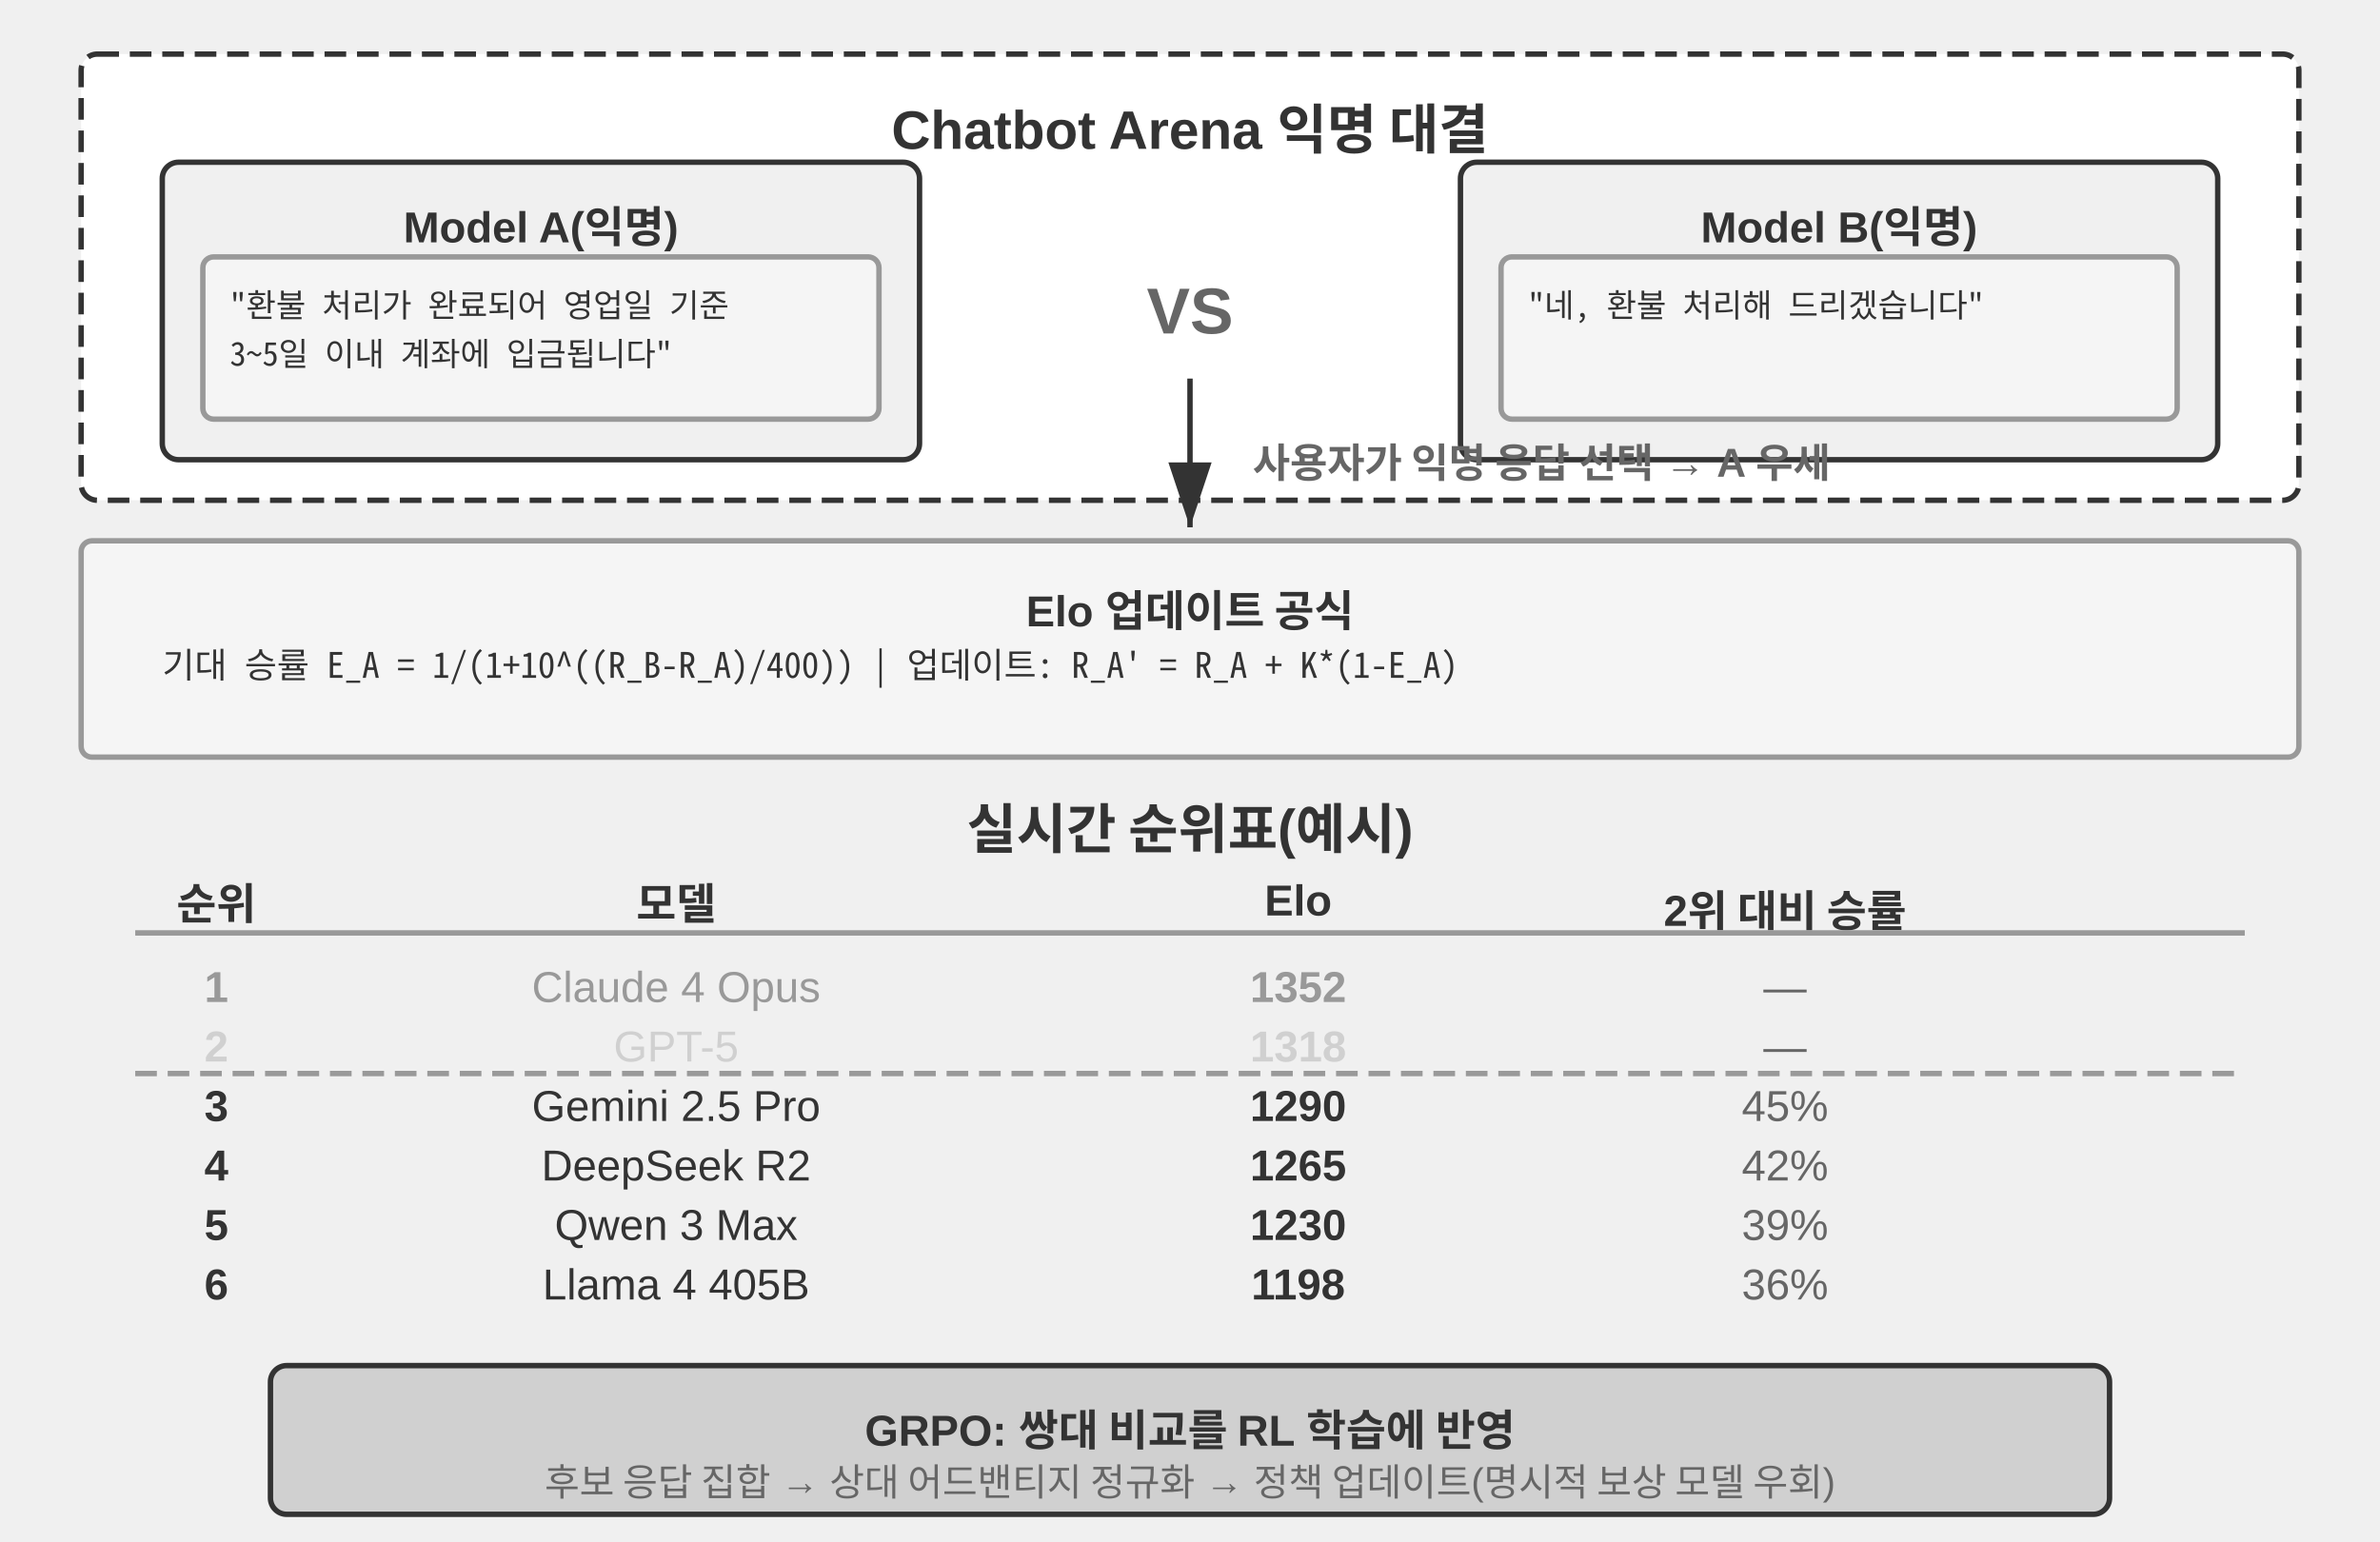
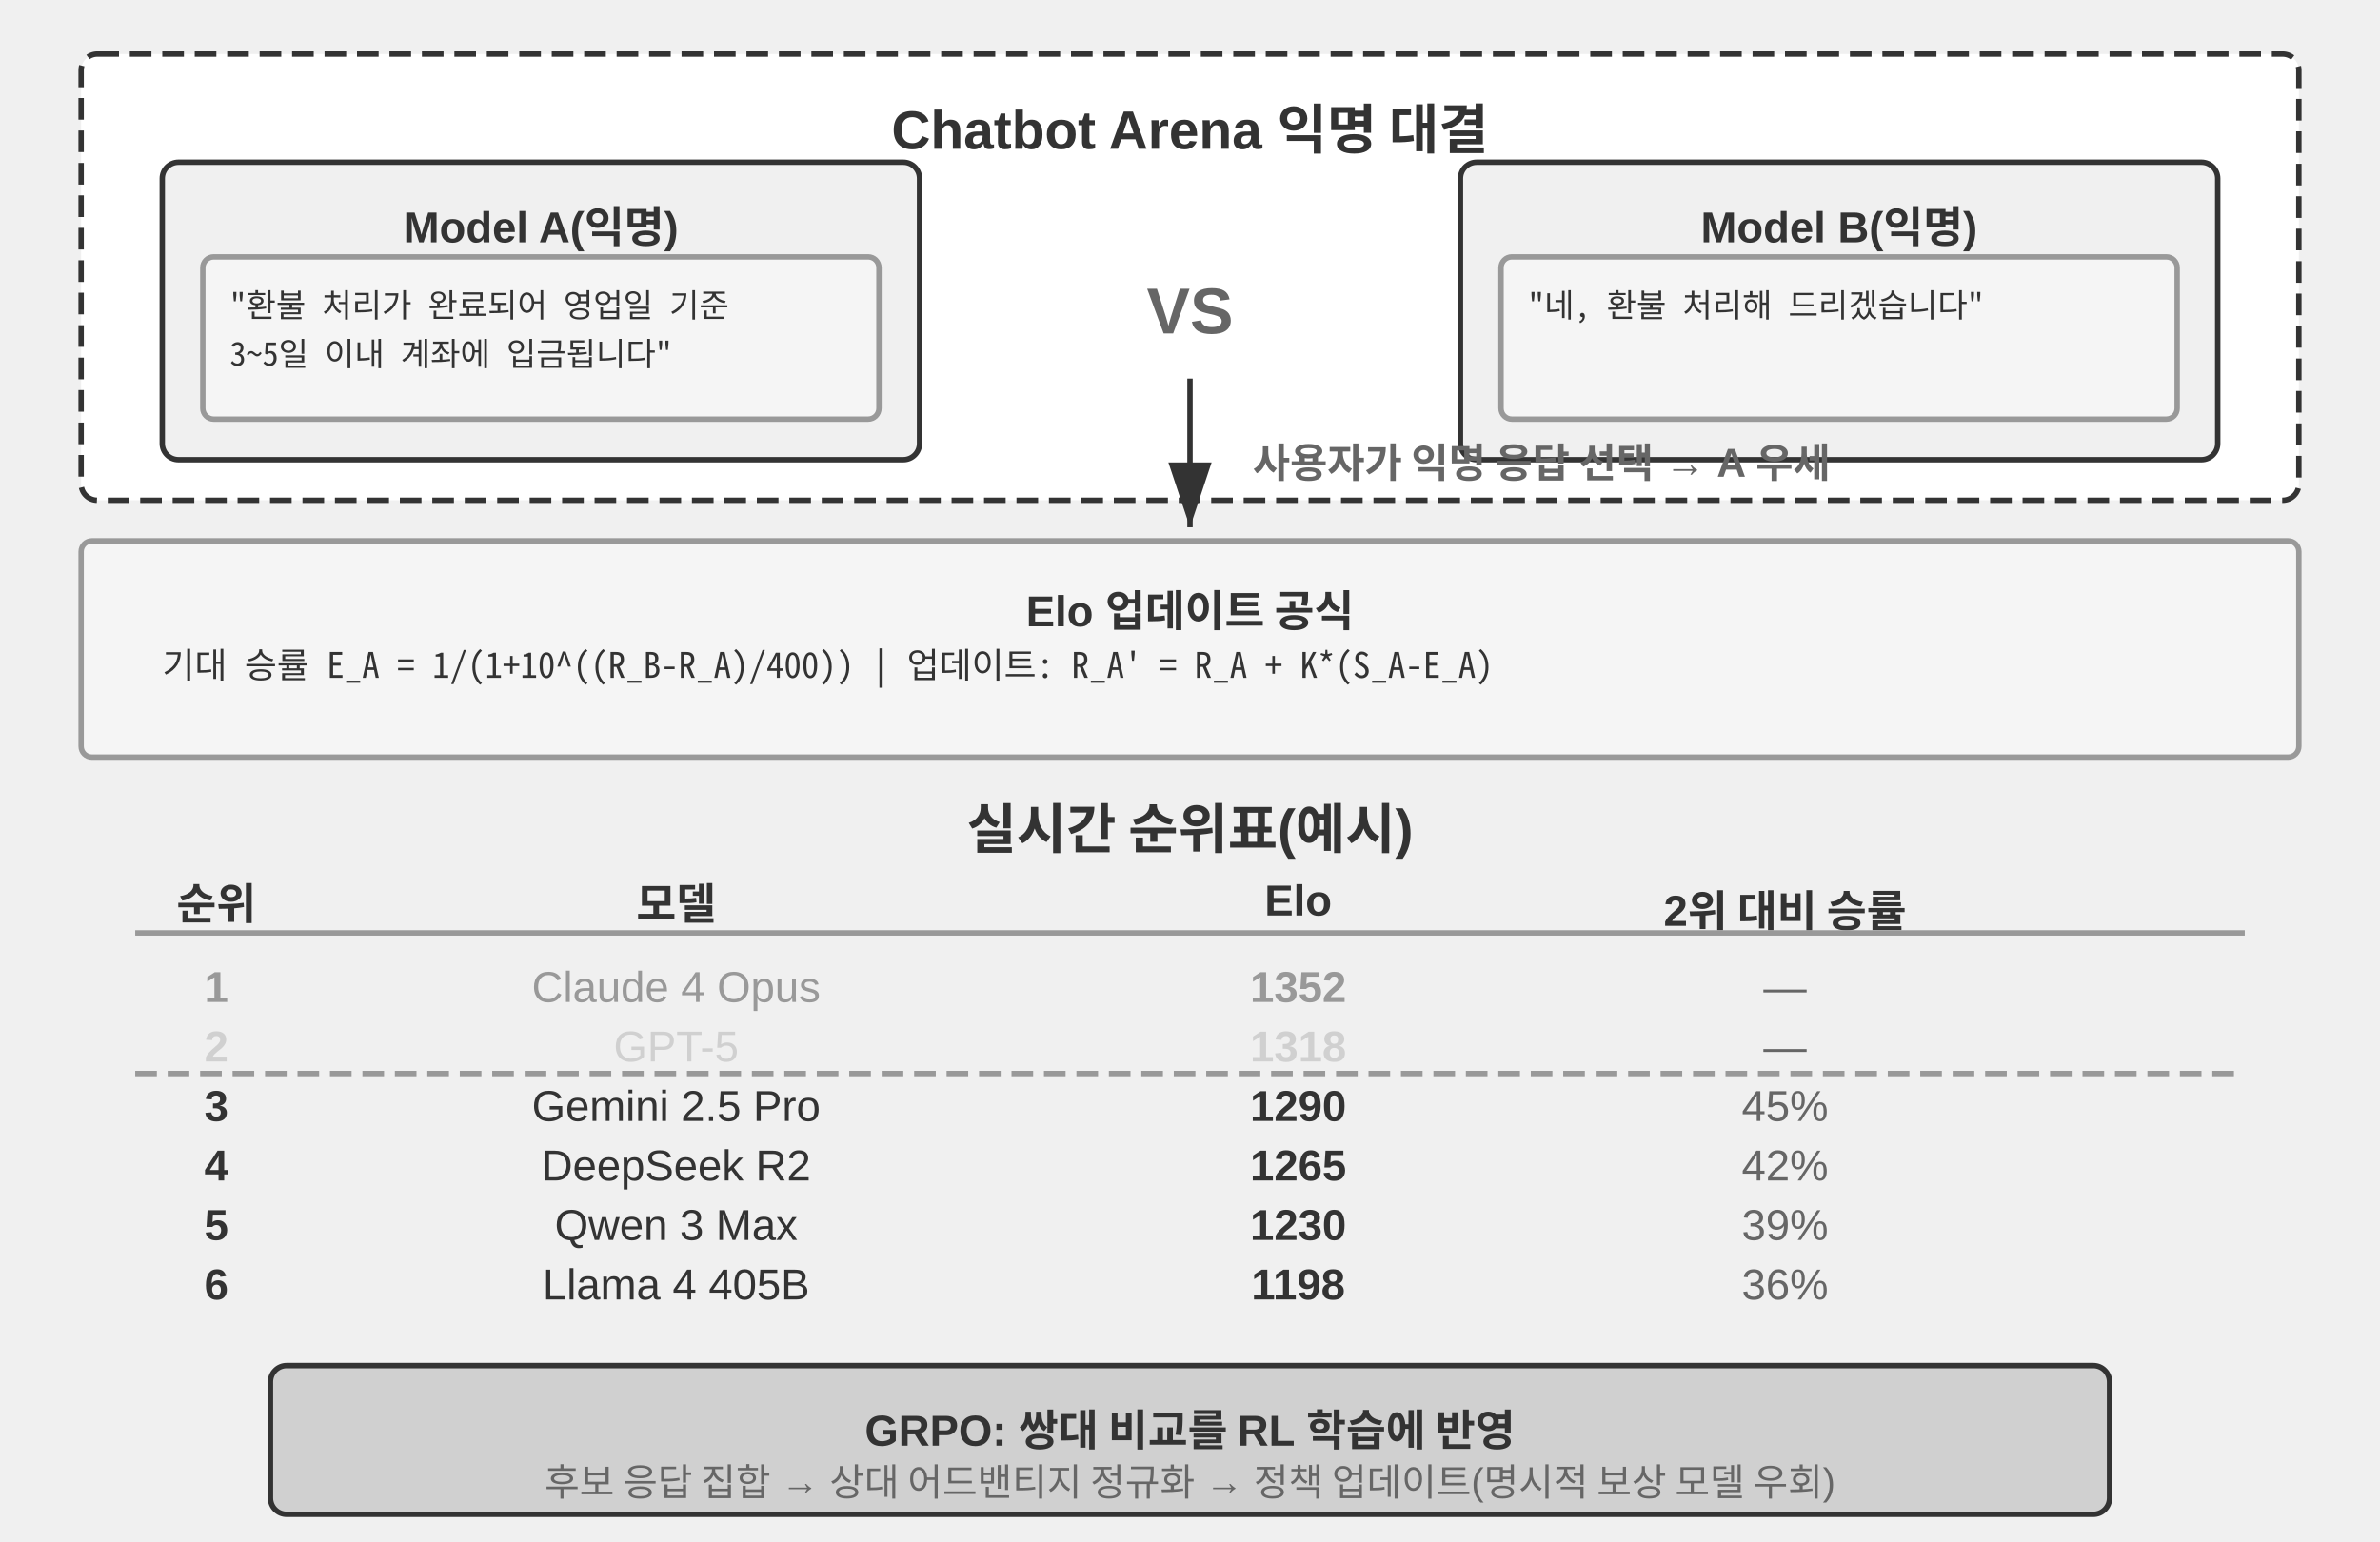
<svg xmlns="http://www.w3.org/2000/svg" viewBox="0 40 880 570" width="880" height="570" style="background:#ffffff">
  <defs>
    <marker id="ah" markerWidth="12" markerHeight="8" refX="12" refY="4" orient="auto">
      <polygon points="0 0, 12 4, 0 8" fill="#333333" />
    </marker>
    <marker id="ah-light" markerWidth="12" markerHeight="8" refX="12" refY="4" orient="auto">
      <polygon points="0 0, 12 4, 0 8" fill="#999999" />
    </marker>
  </defs>
  <style>text { font-family: "Noto Sans CJK KR", "Apple SD Gothic Neo", "Malgun Gothic", Arial, sans-serif !important; }</style>
  <rect x="30" y="60" width="820" height="165" rx="6" fill="#ffffff" stroke="#333333" stroke-width="2" stroke-dasharray="8,4" />
  <text x="440" y="83" font-family="Arial, 'Apple SD Gothic Neo', 'Noto Sans CJK KR', 'Noto Sans KR', 'Malgun Gothic', 'PingFang SC', 'Microsoft YaHei', sans-serif" font-size="20" fill="#333333" text-anchor="middle" dominant-baseline="central" font-weight="bold">Chatbot Arena 익명 대결</text>
  <rect x="60" y="100" width="280" height="110" rx="6" fill="#f0f0f0" stroke="#333333" stroke-width="2" />
  <text x="200" y="120" font-family="Arial, 'Apple SD Gothic Neo', 'Noto Sans CJK KR', 'Noto Sans KR', 'Malgun Gothic', 'PingFang SC', 'Microsoft YaHei', sans-serif" font-size="16" fill="#333333" text-anchor="middle" dominant-baseline="central" font-weight="bold">Model A(익명)</text>
  <rect x="75" y="135" width="250" height="60" rx="4" fill="#f5f5f5" stroke="#999999" stroke-width="2" />
  <text x="85" y="152" font-family="'Noto Sans Mono CJK KR', 'D2Coding', 'Apple SD Gothic Neo', 'Malgun Gothic', 'Noto Sans Mono CJK KR', 'D2Coding', 'Apple SD Gothic Neo', 'Malgun Gothic', 'Courier New', Courier, monospace" font-size="12" fill="#333333" text-anchor="start" dominant-baseline="central">"환불 처리가 완료되어 영업일 기준</text>
  <text x="85" y="170" font-family="'Noto Sans Mono CJK KR', 'D2Coding', 'Apple SD Gothic Neo', 'Malgun Gothic', 'Noto Sans Mono CJK KR', 'D2Coding', 'Apple SD Gothic Neo', 'Malgun Gothic', 'Courier New', Courier, monospace" font-size="12" fill="#333333" text-anchor="start" dominant-baseline="central"> 3~5일 이내 계좌에 입금됩니다"</text>
  <text x="440" y="155" font-family="Arial, 'Apple SD Gothic Neo', 'Noto Sans CJK KR', 'Noto Sans KR', 'Malgun Gothic', 'PingFang SC', 'Microsoft YaHei', sans-serif" font-size="24" fill="#666666" text-anchor="middle" dominant-baseline="central" font-weight="bold">VS</text>
  <rect x="540" y="100" width="280" height="110" rx="6" fill="#f0f0f0" stroke="#333333" stroke-width="2" />
  <text x="680" y="120" font-family="Arial, 'Apple SD Gothic Neo', 'Noto Sans CJK KR', 'Noto Sans KR', 'Malgun Gothic', 'PingFang SC', 'Microsoft YaHei', sans-serif" font-size="16" fill="#333333" text-anchor="middle" dominant-baseline="central" font-weight="bold">Model B(익명)</text>
  <rect x="555" y="135" width="250" height="60" rx="4" fill="#f5f5f5" stroke="#999999" stroke-width="2" />
  <text x="565" y="152" font-family="'Noto Sans Mono CJK KR', 'D2Coding', 'Apple SD Gothic Neo', 'Malgun Gothic', 'Noto Sans Mono CJK KR', 'D2Coding', 'Apple SD Gothic Neo', 'Malgun Gothic', 'Courier New', Courier, monospace" font-size="12" fill="#333333" text-anchor="start" dominant-baseline="central">"네, 환불 처리해 드리겠습니다"</text>
  <text x="565" y="170" font-family="'Noto Sans Mono CJK KR', 'D2Coding', 'Apple SD Gothic Neo', 'Malgun Gothic', 'Noto Sans Mono CJK KR', 'D2Coding', 'Apple SD Gothic Neo', 'Malgun Gothic', 'Courier New', Courier, monospace" font-size="12" fill="#333333" text-anchor="start" dominant-baseline="central" />
  <line x1="440" y1="180" x2="440" y2="235" stroke="#333333" stroke-width="2" marker-end="url(#ah)" />
  <text x="570" y="210" font-family="Arial, 'Apple SD Gothic Neo', 'Noto Sans CJK KR', 'Noto Sans KR', 'Malgun Gothic', 'PingFang SC', 'Microsoft YaHei', sans-serif" font-size="15" fill="#666666" text-anchor="middle" dominant-baseline="central" font-weight="bold">사용자가 익명 응답 선택 → A 우세</text>
  <rect x="30" y="240" width="820" height="80" rx="4" fill="#f5f5f5" stroke="#999999" stroke-width="2" />
  <text x="440" y="262" font-family="Arial, 'Apple SD Gothic Neo', 'Noto Sans CJK KR', 'Noto Sans KR', 'Malgun Gothic', 'PingFang SC', 'Microsoft YaHei', sans-serif" font-size="16" fill="#333333" text-anchor="middle" dominant-baseline="central" font-weight="bold">Elo 업데이트 공식</text>
-   <text x="60" y="285" font-family="'Noto Sans Mono CJK KR', 'D2Coding', 'Apple SD Gothic Neo', 'Malgun Gothic', 'Noto Sans Mono CJK KR', 'D2Coding', 'Apple SD Gothic Neo', 'Malgun Gothic', 'Courier New', Courier, monospace" font-size="13" fill="#333333" text-anchor="start" dominant-baseline="central">기대 승률 E_A = 1/(1+10^((R_B-R_A)/400))   |   업데이트: R_A' = R_A + K*(1-E_A)</text>
+   <text x="60" y="285" font-family="'Noto Sans Mono CJK KR', 'D2Coding', 'Apple SD Gothic Neo', 'Malgun Gothic', 'Noto Sans Mono CJK KR', 'D2Coding', 'Apple SD Gothic Neo', 'Malgun Gothic', 'Courier New', Courier, monospace" font-size="13" fill="#333333" text-anchor="start" dominant-baseline="central">기대 승률 E_A = 1/(1+10^((R_B-R_A)/400))   |   업데이트: R_A' = R_A + K*(S_A-E_A)</text>
  <text x="440" y="345" font-family="Arial, 'Apple SD Gothic Neo', 'Noto Sans CJK KR', 'Noto Sans KR', 'Malgun Gothic', 'PingFang SC', 'Microsoft YaHei', sans-serif" font-size="20" fill="#333333" text-anchor="middle" dominant-baseline="central" font-weight="bold">실시간 순위표(예시)</text>
  <text x="80" y="373" font-family="Arial, 'Apple SD Gothic Neo', 'Noto Sans CJK KR', 'Noto Sans KR', 'Malgun Gothic', 'PingFang SC', 'Microsoft YaHei', sans-serif" font-size="16" fill="#333333" text-anchor="middle" dominant-baseline="central" font-weight="bold">순위</text>
  <text x="250" y="373" font-family="Arial, 'Apple SD Gothic Neo', 'Noto Sans CJK KR', 'Noto Sans KR', 'Malgun Gothic', 'PingFang SC', 'Microsoft YaHei', sans-serif" font-size="16" fill="#333333" text-anchor="middle" dominant-baseline="central" font-weight="bold">모델</text>
  <text x="480" y="373" font-family="Arial, 'Apple SD Gothic Neo', 'Noto Sans CJK KR', 'Noto Sans KR', 'Malgun Gothic', 'PingFang SC', 'Microsoft YaHei', sans-serif" font-size="16" fill="#333333" text-anchor="middle" dominant-baseline="central" font-weight="bold">Elo</text>
  <text x="660" y="373" font-family="Arial, 'Apple SD Gothic Neo', 'Noto Sans CJK KR', 'Noto Sans KR', 'Malgun Gothic', 'PingFang SC', 'Microsoft YaHei', sans-serif" font-size="16" fill="#333333" text-anchor="middle" dominant-baseline="central" font-weight="bold">2위 대비 승률</text>
  <line x1="50" y1="385" x2="830" y2="385" stroke="#999999" stroke-width="2" />
  <text x="80" y="405" font-family="Arial, 'Apple SD Gothic Neo', 'Noto Sans CJK KR', 'Noto Sans KR', 'Malgun Gothic', 'PingFang SC', 'Microsoft YaHei', sans-serif" font-size="16" fill="#999999" text-anchor="middle" dominant-baseline="central" font-weight="bold">1</text>
  <text x="250" y="405" font-family="Arial, 'Apple SD Gothic Neo', 'Noto Sans CJK KR', 'Noto Sans KR', 'Malgun Gothic', 'PingFang SC', 'Microsoft YaHei', sans-serif" font-size="16" fill="#999999" text-anchor="middle" dominant-baseline="central" font-weight="normal">Claude 4 Opus</text>
  <text x="480" y="405" font-family="Arial, 'Apple SD Gothic Neo', 'Noto Sans CJK KR', 'Noto Sans KR', 'Malgun Gothic', 'PingFang SC', 'Microsoft YaHei', sans-serif" font-size="16" fill="#999999" text-anchor="middle" dominant-baseline="central" font-weight="bold">1352</text>
  <text x="660" y="405" font-family="Arial, 'Apple SD Gothic Neo', 'Noto Sans CJK KR', 'Noto Sans KR', 'Malgun Gothic', 'PingFang SC', 'Microsoft YaHei', sans-serif" font-size="16" fill="#666666" text-anchor="middle" dominant-baseline="central" font-weight="normal">—</text>
  <text x="80" y="427" font-family="Arial, 'Apple SD Gothic Neo', 'Noto Sans CJK KR', 'Noto Sans KR', 'Malgun Gothic', 'PingFang SC', 'Microsoft YaHei', sans-serif" font-size="16" fill="#d0d0d0" text-anchor="middle" dominant-baseline="central" font-weight="bold">2</text>
  <text x="250" y="427" font-family="Arial, 'Apple SD Gothic Neo', 'Noto Sans CJK KR', 'Noto Sans KR', 'Malgun Gothic', 'PingFang SC', 'Microsoft YaHei', sans-serif" font-size="16" fill="#d0d0d0" text-anchor="middle" dominant-baseline="central" font-weight="normal">GPT-5</text>
  <text x="480" y="427" font-family="Arial, 'Apple SD Gothic Neo', 'Noto Sans CJK KR', 'Noto Sans KR', 'Malgun Gothic', 'PingFang SC', 'Microsoft YaHei', sans-serif" font-size="16" fill="#d0d0d0" text-anchor="middle" dominant-baseline="central" font-weight="bold">1318</text>
  <text x="660" y="427" font-family="Arial, 'Apple SD Gothic Neo', 'Noto Sans CJK KR', 'Noto Sans KR', 'Malgun Gothic', 'PingFang SC', 'Microsoft YaHei', sans-serif" font-size="16" fill="#666666" text-anchor="middle" dominant-baseline="central" font-weight="normal">—</text>
  <text x="80" y="449" font-family="Arial, 'Apple SD Gothic Neo', 'Noto Sans CJK KR', 'Noto Sans KR', 'Malgun Gothic', 'PingFang SC', 'Microsoft YaHei', sans-serif" font-size="16" fill="#333333" text-anchor="middle" dominant-baseline="central" font-weight="bold">3</text>
  <text x="250" y="449" font-family="Arial, 'Apple SD Gothic Neo', 'Noto Sans CJK KR', 'Noto Sans KR', 'Malgun Gothic', 'PingFang SC', 'Microsoft YaHei', sans-serif" font-size="16" fill="#333333" text-anchor="middle" dominant-baseline="central" font-weight="normal">Gemini 2.5 Pro</text>
  <text x="480" y="449" font-family="Arial, 'Apple SD Gothic Neo', 'Noto Sans CJK KR', 'Noto Sans KR', 'Malgun Gothic', 'PingFang SC', 'Microsoft YaHei', sans-serif" font-size="16" fill="#333333" text-anchor="middle" dominant-baseline="central" font-weight="bold">1290</text>
  <text x="660" y="449" font-family="Arial, 'Apple SD Gothic Neo', 'Noto Sans CJK KR', 'Noto Sans KR', 'Malgun Gothic', 'PingFang SC', 'Microsoft YaHei', sans-serif" font-size="16" fill="#666666" text-anchor="middle" dominant-baseline="central" font-weight="normal">45%</text>
  <text x="80" y="471" font-family="Arial, 'Apple SD Gothic Neo', 'Noto Sans CJK KR', 'Noto Sans KR', 'Malgun Gothic', 'PingFang SC', 'Microsoft YaHei', sans-serif" font-size="16" fill="#333333" text-anchor="middle" dominant-baseline="central" font-weight="bold">4</text>
  <text x="250" y="471" font-family="Arial, 'Apple SD Gothic Neo', 'Noto Sans CJK KR', 'Noto Sans KR', 'Malgun Gothic', 'PingFang SC', 'Microsoft YaHei', sans-serif" font-size="16" fill="#333333" text-anchor="middle" dominant-baseline="central" font-weight="normal">DeepSeek R2</text>
  <text x="480" y="471" font-family="Arial, 'Apple SD Gothic Neo', 'Noto Sans CJK KR', 'Noto Sans KR', 'Malgun Gothic', 'PingFang SC', 'Microsoft YaHei', sans-serif" font-size="16" fill="#333333" text-anchor="middle" dominant-baseline="central" font-weight="bold">1265</text>
  <text x="660" y="471" font-family="Arial, 'Apple SD Gothic Neo', 'Noto Sans CJK KR', 'Noto Sans KR', 'Malgun Gothic', 'PingFang SC', 'Microsoft YaHei', sans-serif" font-size="16" fill="#666666" text-anchor="middle" dominant-baseline="central" font-weight="normal">42%</text>
  <text x="80" y="493" font-family="Arial, 'Apple SD Gothic Neo', 'Noto Sans CJK KR', 'Noto Sans KR', 'Malgun Gothic', 'PingFang SC', 'Microsoft YaHei', sans-serif" font-size="16" fill="#333333" text-anchor="middle" dominant-baseline="central" font-weight="bold">5</text>
  <text x="250" y="493" font-family="Arial, 'Apple SD Gothic Neo', 'Noto Sans CJK KR', 'Noto Sans KR', 'Malgun Gothic', 'PingFang SC', 'Microsoft YaHei', sans-serif" font-size="16" fill="#333333" text-anchor="middle" dominant-baseline="central" font-weight="normal">Qwen 3 Max</text>
  <text x="480" y="493" font-family="Arial, 'Apple SD Gothic Neo', 'Noto Sans CJK KR', 'Noto Sans KR', 'Malgun Gothic', 'PingFang SC', 'Microsoft YaHei', sans-serif" font-size="16" fill="#333333" text-anchor="middle" dominant-baseline="central" font-weight="bold">1230</text>
  <text x="660" y="493" font-family="Arial, 'Apple SD Gothic Neo', 'Noto Sans CJK KR', 'Noto Sans KR', 'Malgun Gothic', 'PingFang SC', 'Microsoft YaHei', sans-serif" font-size="16" fill="#666666" text-anchor="middle" dominant-baseline="central" font-weight="normal">39%</text>
  <text x="80" y="515" font-family="Arial, 'Apple SD Gothic Neo', 'Noto Sans CJK KR', 'Noto Sans KR', 'Malgun Gothic', 'PingFang SC', 'Microsoft YaHei', sans-serif" font-size="16" fill="#333333" text-anchor="middle" dominant-baseline="central" font-weight="bold">6</text>
  <text x="250" y="515" font-family="Arial, 'Apple SD Gothic Neo', 'Noto Sans CJK KR', 'Noto Sans KR', 'Malgun Gothic', 'PingFang SC', 'Microsoft YaHei', sans-serif" font-size="16" fill="#333333" text-anchor="middle" dominant-baseline="central" font-weight="normal">Llama 4 405B</text>
  <text x="480" y="515" font-family="Arial, 'Apple SD Gothic Neo', 'Noto Sans CJK KR', 'Noto Sans KR', 'Malgun Gothic', 'PingFang SC', 'Microsoft YaHei', sans-serif" font-size="16" fill="#333333" text-anchor="middle" dominant-baseline="central" font-weight="bold">1198</text>
  <text x="660" y="515" font-family="Arial, 'Apple SD Gothic Neo', 'Noto Sans CJK KR', 'Noto Sans KR', 'Malgun Gothic', 'PingFang SC', 'Microsoft YaHei', sans-serif" font-size="16" fill="#666666" text-anchor="middle" dominant-baseline="central" font-weight="normal">36%</text>
  <line x1="50" y1="437" x2="830" y2="437" stroke="#999999" stroke-width="2" stroke-dasharray="8,4" />
  <rect x="100" y="545" width="680" height="55" rx="6" fill="#d0d0d0" stroke="#333333" stroke-width="2" />
  <text x="440" y="565" font-family="Arial, 'Apple SD Gothic Neo', 'Noto Sans CJK KR', 'Noto Sans KR', 'Malgun Gothic', 'PingFang SC', 'Microsoft YaHei', sans-serif" font-size="16" fill="#333333" text-anchor="middle" dominant-baseline="central" font-weight="bold">GRPO: 쌍대 비교를 RL 학습에 반영</text>
  <text x="440" y="587" font-family="Arial, 'Apple SD Gothic Neo', 'Noto Sans CJK KR', 'Noto Sans KR', 'Malgun Gothic', 'PingFang SC', 'Microsoft YaHei', sans-serif" font-size="14" fill="#666666" text-anchor="middle" dominant-baseline="central" font-weight="normal">후보 응답 집합 → 상대 어드밴티지 정규화 → 정책 업데이트(명시적 보상 모델 우회)</text>
</svg>
